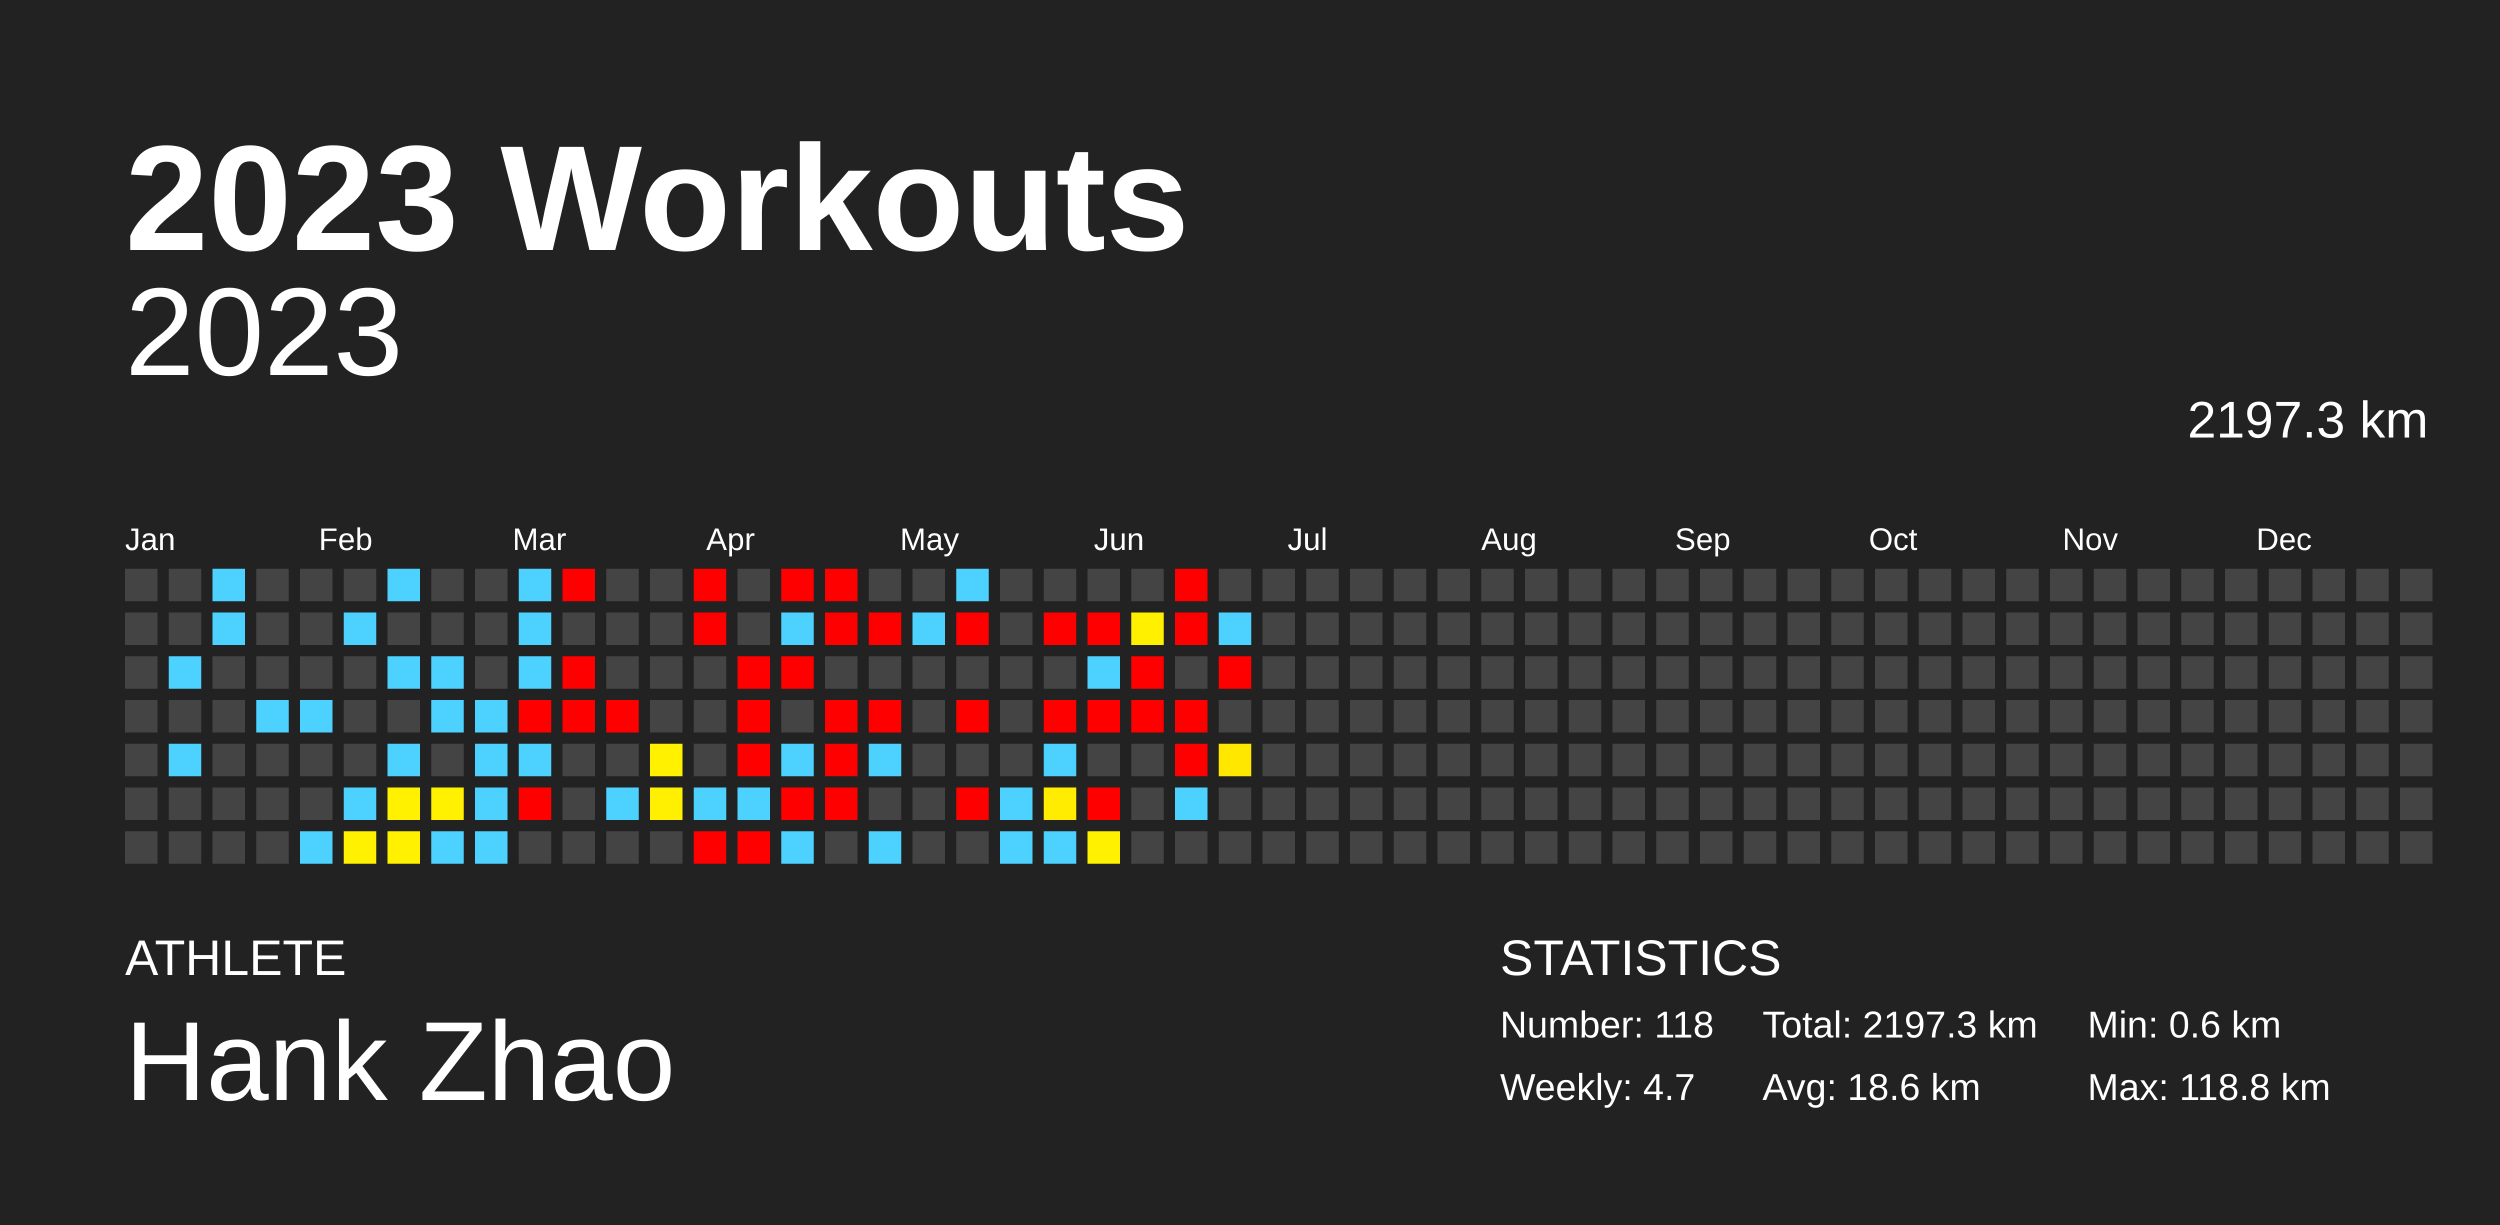
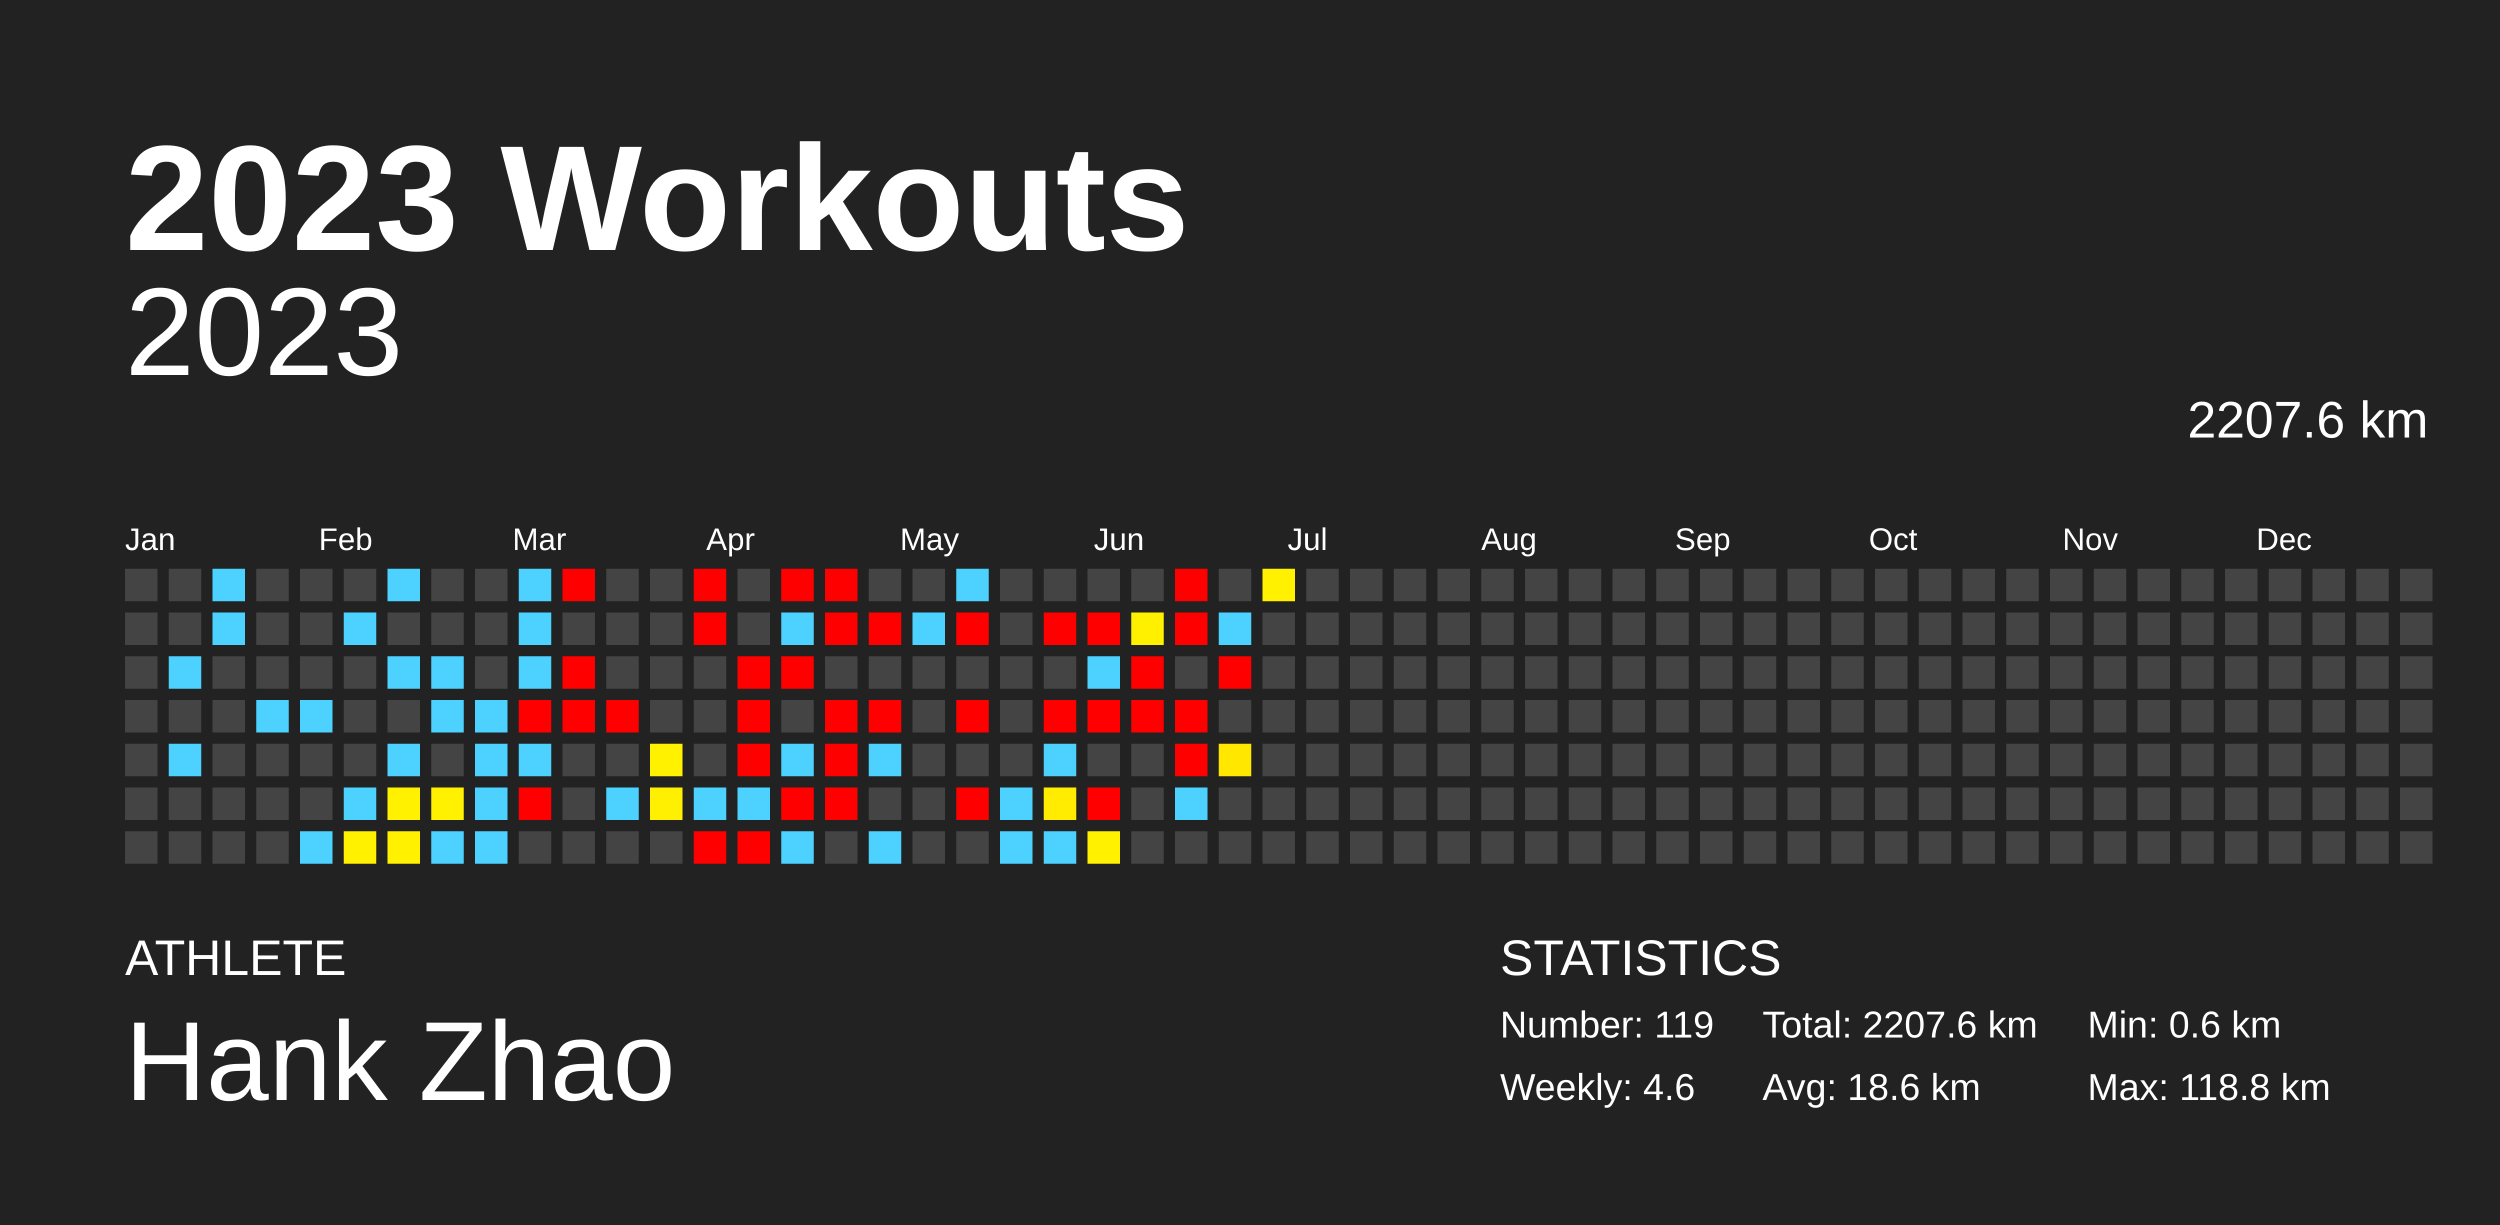
<svg xmlns="http://www.w3.org/2000/svg" baseProfile="full" height="98mm" version="1.1" viewBox="0,0,200,98" width="200mm">
  <defs />
  <rect fill="#222222" height="98" width="200" x="0" y="0" />
  <text fill="#FFFFFF" style="font-size:12px; font-family:Arial; font-weight:bold;" x="10" y="20">2023 Workouts</text>
  <text fill="#FFFFFF" style="font-size:4px; font-family:Arial" x="10" y="78">ATHLETE</text>
  <text fill="#FFFFFF" style="font-size:9px; font-family:Arial" x="10" y="88">Hank Zhao</text>
  <text fill="#FFFFFF" style="font-size:4px; font-family:Arial" x="120" y="78">STATISTICS</text>
-   <text fill="#FFFFFF" style="font-size:3px; font-family:Arial" x="120" y="83">Number: 118</text>
-   <text fill="#FFFFFF" style="font-size:3px; font-family:Arial" x="120" y="88">Weekly: 4.7</text>
-   <text fill="#FFFFFF" style="font-size:3px; font-family:Arial" x="141" y="83">Total: 2197.3 km</text>
+   <text fill="#FFFFFF" style="font-size:3px; font-family:Arial" x="120" y="83">Number: 119</text>
+   <text fill="#FFFFFF" style="font-size:3px; font-family:Arial" x="120" y="88">Weekly: 4.6</text>
+   <text fill="#FFFFFF" style="font-size:3px; font-family:Arial" x="141" y="83">Total: 2207.6 km</text>
  <text fill="#FFFFFF" style="font-size:3px; font-family:Arial" x="141" y="88">Avg: 18.6 km</text>
  <text fill="#FFFFFF" style="font-size:3px; font-family:Arial" x="167" y="83">Min: 0.6 km</text>
  <text fill="#FFFFFF" style="font-size:3px; font-family:Arial" x="167" y="88">Max: 118.8 km</text>
  <text alignment-baseline="hanging" fill="#FFFFFF" style="font-size:10.0px; font-family:Arial;" x="10" y="30">2023</text>
-   <text alignment-baseline="hanging" fill="#FFFFFF" style="font-size:4.125px; font-family:Arial;" x="175" y="35">2197.3 km</text>
+   <text alignment-baseline="hanging" fill="#FFFFFF" style="font-size:4.125px; font-family:Arial;" x="175" y="35">2207.6 km</text>
  <text fill="#FFFFFF" style="font-size:2.5px; font-family:Arial" x="10.0" y="44">Jan</text>
  <text fill="#FFFFFF" style="font-size:2.5px; font-family:Arial" x="25.5" y="44">Feb</text>
  <text fill="#FFFFFF" style="font-size:2.5px; font-family:Arial" x="41.0" y="44">Mar</text>
  <text fill="#FFFFFF" style="font-size:2.5px; font-family:Arial" x="56.5" y="44">Apr</text>
  <text fill="#FFFFFF" style="font-size:2.5px; font-family:Arial" x="72.0" y="44">May</text>
  <text fill="#FFFFFF" style="font-size:2.5px; font-family:Arial" x="87.5" y="44">Jun</text>
  <text fill="#FFFFFF" style="font-size:2.5px; font-family:Arial" x="103.0" y="44">Jul</text>
  <text fill="#FFFFFF" style="font-size:2.5px; font-family:Arial" x="118.5" y="44">Aug</text>
  <text fill="#FFFFFF" style="font-size:2.5px; font-family:Arial" x="134.0" y="44">Sep</text>
  <text fill="#FFFFFF" style="font-size:2.5px; font-family:Arial" x="149.5" y="44">Oct</text>
  <text fill="#FFFFFF" style="font-size:2.5px; font-family:Arial" x="165.0" y="44">Nov</text>
  <text fill="#FFFFFF" style="font-size:2.5px; font-family:Arial" x="180.5" y="44">Dec</text>
  <rect fill="#444444" height="2.6" width="2.6" x="10.0" y="45.5" />
  <rect fill="#444444" height="2.6" width="2.6" x="10.0" y="49.0" />
  <rect fill="#444444" height="2.6" width="2.6" x="10.0" y="52.5" />
  <rect fill="#444444" height="2.6" width="2.6" x="10.0" y="56.0" />
  <rect fill="#444444" height="2.6" width="2.6" x="10.0" y="59.5" />
  <rect fill="#444444" height="2.6" width="2.6" x="10.0" y="63.0" />
  <rect fill="#444444" height="2.6" width="2.6" x="10.0" y="66.5" />
  <rect fill="#444444" height="2.6" width="2.6" x="13.5" y="45.5" />
  <rect fill="#444444" height="2.6" width="2.6" x="13.5" y="49.0" />
  <rect fill="#4dd2ff" height="2.6" width="2.6" x="13.5" y="52.5" />
  <rect fill="#444444" height="2.6" width="2.6" x="13.5" y="56.0" />
  <rect fill="#4dd2ff" height="2.6" width="2.6" x="13.5" y="59.5" />
  <rect fill="#444444" height="2.6" width="2.6" x="13.5" y="63.0" />
  <rect fill="#444444" height="2.6" width="2.6" x="13.5" y="66.5" />
  <rect fill="#4dd2ff" height="2.6" width="2.6" x="17.0" y="45.5" />
  <rect fill="#4dd2ff" height="2.6" width="2.6" x="17.0" y="49.0" />
  <rect fill="#444444" height="2.6" width="2.6" x="17.0" y="52.5" />
  <rect fill="#444444" height="2.6" width="2.6" x="17.0" y="56.0" />
  <rect fill="#444444" height="2.6" width="2.6" x="17.0" y="59.5" />
  <rect fill="#444444" height="2.6" width="2.6" x="17.0" y="63.0" />
  <rect fill="#444444" height="2.6" width="2.6" x="17.0" y="66.5" />
  <rect fill="#444444" height="2.6" width="2.6" x="20.5" y="45.5" />
  <rect fill="#444444" height="2.6" width="2.6" x="20.5" y="49.0" />
  <rect fill="#444444" height="2.6" width="2.6" x="20.5" y="52.5" />
  <rect fill="#4dd2ff" height="2.6" width="2.6" x="20.5" y="56.0" />
  <rect fill="#444444" height="2.6" width="2.6" x="20.5" y="59.5" />
  <rect fill="#444444" height="2.6" width="2.6" x="20.5" y="63.0" />
  <rect fill="#444444" height="2.6" width="2.6" x="20.5" y="66.5" />
  <rect fill="#444444" height="2.6" width="2.6" x="24.0" y="45.5" />
  <rect fill="#444444" height="2.6" width="2.6" x="24.0" y="49.0" />
  <rect fill="#444444" height="2.6" width="2.6" x="24.0" y="52.5" />
  <rect fill="#4dd2ff" height="2.6" width="2.6" x="24.0" y="56.0" />
  <rect fill="#444444" height="2.6" width="2.6" x="24.0" y="59.5" />
  <rect fill="#444444" height="2.6" width="2.6" x="24.0" y="63.0" />
  <rect fill="#4dd2ff" height="2.6" width="2.6" x="24.0" y="66.5" />
  <rect fill="#444444" height="2.6" width="2.6" x="27.5" y="45.5" />
  <rect fill="#4dd2ff" height="2.6" width="2.6" x="27.5" y="49.0" />
  <rect fill="#444444" height="2.6" width="2.6" x="27.5" y="52.5" />
  <rect fill="#444444" height="2.6" width="2.6" x="27.5" y="56.0" />
  <rect fill="#444444" height="2.6" width="2.6" x="27.5" y="59.5" />
  <rect fill="#4dd2ff" height="2.6" width="2.6" x="27.5" y="63.0" />
  <rect fill="#fff100" height="2.6" width="2.6" x="27.5" y="66.5" />
  <rect fill="#4dd2ff" height="2.6" width="2.6" x="31.0" y="45.5" />
  <rect fill="#444444" height="2.6" width="2.6" x="31.0" y="49.0" />
  <rect fill="#4dd2ff" height="2.6" width="2.6" x="31.0" y="52.5" />
  <rect fill="#444444" height="2.6" width="2.6" x="31.0" y="56.0" />
  <rect fill="#4dd2ff" height="2.6" width="2.6" x="31.0" y="59.5" />
  <rect fill="#fff100" height="2.6" width="2.6" x="31.0" y="63.0" />
  <rect fill="#fff100" height="2.6" width="2.6" x="31.0" y="66.5" />
  <rect fill="#444444" height="2.6" width="2.6" x="34.5" y="45.5" />
  <rect fill="#444444" height="2.6" width="2.6" x="34.5" y="49.0" />
  <rect fill="#4dd2ff" height="2.6" width="2.6" x="34.5" y="52.5" />
  <rect fill="#4dd2ff" height="2.6" width="2.6" x="34.5" y="56.0" />
  <rect fill="#444444" height="2.6" width="2.6" x="34.5" y="59.5" />
  <rect fill="#fff100" height="2.6" width="2.6" x="34.5" y="63.0" />
  <rect fill="#4dd2ff" height="2.6" width="2.6" x="34.5" y="66.5" />
  <rect fill="#444444" height="2.6" width="2.6" x="38.0" y="45.5" />
  <rect fill="#444444" height="2.6" width="2.6" x="38.0" y="49.0" />
  <rect fill="#444444" height="2.6" width="2.6" x="38.0" y="52.5" />
  <rect fill="#4dd2ff" height="2.6" width="2.6" x="38.0" y="56.0" />
  <rect fill="#4dd2ff" height="2.6" width="2.6" x="38.0" y="59.5" />
  <rect fill="#4dd2ff" height="2.6" width="2.6" x="38.0" y="63.0" />
  <rect fill="#4dd2ff" height="2.6" width="2.6" x="38.0" y="66.5" />
  <rect fill="#4dd2ff" height="2.6" width="2.6" x="41.5" y="45.5" />
  <rect fill="#4dd2ff" height="2.6" width="2.6" x="41.5" y="49.0" />
  <rect fill="#4dd2ff" height="2.6" width="2.6" x="41.5" y="52.5" />
  <rect fill="red" height="2.6" width="2.6" x="41.5" y="56.0" />
  <rect fill="#4dd2ff" height="2.6" width="2.6" x="41.5" y="59.5" />
  <rect fill="red" height="2.6" width="2.6" x="41.5" y="63.0" />
  <rect fill="#444444" height="2.6" width="2.6" x="41.5" y="66.5" />
  <rect fill="red" height="2.6" width="2.6" x="45.0" y="45.5" />
  <rect fill="#444444" height="2.6" width="2.6" x="45.0" y="49.0" />
  <rect fill="red" height="2.6" width="2.6" x="45.0" y="52.5" />
  <rect fill="red" height="2.6" width="2.6" x="45.0" y="56.0" />
  <rect fill="#444444" height="2.6" width="2.6" x="45.0" y="59.5" />
  <rect fill="#444444" height="2.6" width="2.6" x="45.0" y="63.0" />
  <rect fill="#444444" height="2.6" width="2.6" x="45.0" y="66.5" />
  <rect fill="#444444" height="2.6" width="2.6" x="48.5" y="45.5" />
  <rect fill="#444444" height="2.6" width="2.6" x="48.5" y="49.0" />
  <rect fill="#444444" height="2.6" width="2.6" x="48.5" y="52.5" />
  <rect fill="red" height="2.6" width="2.6" x="48.5" y="56.0" />
  <rect fill="#444444" height="2.6" width="2.6" x="48.5" y="59.5" />
  <rect fill="#4dd2ff" height="2.6" width="2.6" x="48.5" y="63.0" />
  <rect fill="#444444" height="2.6" width="2.6" x="48.5" y="66.5" />
  <rect fill="#444444" height="2.6" width="2.6" x="52.0" y="45.5" />
  <rect fill="#444444" height="2.6" width="2.6" x="52.0" y="49.0" />
  <rect fill="#444444" height="2.6" width="2.6" x="52.0" y="52.5" />
  <rect fill="#444444" height="2.6" width="2.6" x="52.0" y="56.0" />
  <rect fill="#fff100" height="2.6" width="2.6" x="52.0" y="59.5" />
  <rect fill="#ffef00" height="2.6" width="2.6" x="52.0" y="63.0" />
  <rect fill="#444444" height="2.6" width="2.6" x="52.0" y="66.5" />
  <rect fill="red" height="2.6" width="2.6" x="55.5" y="45.5" />
  <rect fill="red" height="2.6" width="2.6" x="55.5" y="49.0" />
  <rect fill="#444444" height="2.6" width="2.6" x="55.5" y="52.5" />
  <rect fill="#444444" height="2.6" width="2.6" x="55.5" y="56.0" />
  <rect fill="#444444" height="2.6" width="2.6" x="55.5" y="59.5" />
  <rect fill="#4dd2ff" height="2.6" width="2.6" x="55.5" y="63.0" />
  <rect fill="red" height="2.6" width="2.6" x="55.5" y="66.5" />
  <rect fill="#444444" height="2.6" width="2.6" x="59.0" y="45.5" />
  <rect fill="#444444" height="2.6" width="2.6" x="59.0" y="49.0" />
  <rect fill="red" height="2.6" width="2.6" x="59.0" y="52.5" />
  <rect fill="red" height="2.6" width="2.6" x="59.0" y="56.0" />
  <rect fill="red" height="2.6" width="2.6" x="59.0" y="59.5" />
  <rect fill="#4dd2ff" height="2.6" width="2.6" x="59.0" y="63.0" />
  <rect fill="red" height="2.6" width="2.6" x="59.0" y="66.5" />
  <rect fill="red" height="2.6" width="2.6" x="62.5" y="45.5" />
  <rect fill="#4dd2ff" height="2.6" width="2.6" x="62.5" y="49.0" />
  <rect fill="red" height="2.6" width="2.6" x="62.5" y="52.5" />
  <rect fill="#444444" height="2.6" width="2.6" x="62.5" y="56.0" />
  <rect fill="#4dd2ff" height="2.6" width="2.6" x="62.5" y="59.5" />
  <rect fill="red" height="2.6" width="2.6" x="62.5" y="63.0" />
  <rect fill="#4dd2ff" height="2.6" width="2.6" x="62.5" y="66.5" />
  <rect fill="red" height="2.6" width="2.6" x="66.0" y="45.5" />
  <rect fill="red" height="2.6" width="2.6" x="66.0" y="49.0" />
  <rect fill="#444444" height="2.6" width="2.6" x="66.0" y="52.5" />
  <rect fill="red" height="2.6" width="2.6" x="66.0" y="56.0" />
  <rect fill="red" height="2.6" width="2.6" x="66.0" y="59.5" />
  <rect fill="red" height="2.6" width="2.6" x="66.0" y="63.0" />
  <rect fill="#444444" height="2.6" width="2.6" x="66.0" y="66.5" />
  <rect fill="#444444" height="2.6" width="2.6" x="69.5" y="45.5" />
  <rect fill="red" height="2.6" width="2.6" x="69.5" y="49.0" />
  <rect fill="#444444" height="2.6" width="2.6" x="69.5" y="52.5" />
  <rect fill="red" height="2.6" width="2.6" x="69.5" y="56.0" />
  <rect fill="#4dd2ff" height="2.6" width="2.6" x="69.5" y="59.5" />
  <rect fill="#444444" height="2.6" width="2.6" x="69.5" y="63.0" />
  <rect fill="#4dd2ff" height="2.6" width="2.6" x="69.5" y="66.5" />
  <rect fill="#444444" height="2.6" width="2.6" x="73.0" y="45.5" />
  <rect fill="#4dd2ff" height="2.6" width="2.6" x="73.0" y="49.0" />
  <rect fill="#444444" height="2.6" width="2.6" x="73.0" y="52.5" />
  <rect fill="#444444" height="2.6" width="2.6" x="73.0" y="56.0" />
  <rect fill="#444444" height="2.6" width="2.6" x="73.0" y="59.5" />
  <rect fill="#444444" height="2.6" width="2.6" x="73.0" y="63.0" />
  <rect fill="#444444" height="2.6" width="2.6" x="73.0" y="66.5" />
  <rect fill="#4dd2ff" height="2.6" width="2.6" x="76.5" y="45.5" />
  <rect fill="red" height="2.6" width="2.6" x="76.5" y="49.0" />
  <rect fill="#444444" height="2.6" width="2.6" x="76.5" y="52.5" />
  <rect fill="red" height="2.6" width="2.6" x="76.5" y="56.0" />
  <rect fill="#444444" height="2.6" width="2.6" x="76.5" y="59.5" />
  <rect fill="red" height="2.6" width="2.6" x="76.5" y="63.0" />
  <rect fill="#444444" height="2.6" width="2.6" x="76.5" y="66.5" />
  <rect fill="#444444" height="2.6" width="2.6" x="80.0" y="45.5" />
  <rect fill="#444444" height="2.6" width="2.6" x="80.0" y="49.0" />
  <rect fill="#444444" height="2.6" width="2.6" x="80.0" y="52.5" />
  <rect fill="#444444" height="2.6" width="2.6" x="80.0" y="56.0" />
  <rect fill="#444444" height="2.6" width="2.6" x="80.0" y="59.5" />
  <rect fill="#4dd2ff" height="2.6" width="2.6" x="80.0" y="63.0" />
  <rect fill="#4dd2ff" height="2.6" width="2.6" x="80.0" y="66.5" />
  <rect fill="#444444" height="2.6" width="2.6" x="83.5" y="45.5" />
  <rect fill="red" height="2.6" width="2.6" x="83.5" y="49.0" />
  <rect fill="#444444" height="2.6" width="2.6" x="83.5" y="52.5" />
  <rect fill="red" height="2.6" width="2.6" x="83.5" y="56.0" />
  <rect fill="#4dd2ff" height="2.6" width="2.6" x="83.5" y="59.5" />
  <rect fill="#ffec00" height="2.6" width="2.6" x="83.5" y="63.0" />
  <rect fill="#4dd2ff" height="2.6" width="2.6" x="83.5" y="66.5" />
  <rect fill="#444444" height="2.6" width="2.6" x="87.0" y="45.5" />
  <rect fill="red" height="2.6" width="2.6" x="87.0" y="49.0" />
  <rect fill="#4dd2ff" height="2.6" width="2.6" x="87.0" y="52.5" />
  <rect fill="red" height="2.6" width="2.6" x="87.0" y="56.0" />
  <rect fill="#444444" height="2.6" width="2.6" x="87.0" y="59.5" />
  <rect fill="red" height="2.6" width="2.6" x="87.0" y="63.0" />
  <rect fill="#fff100" height="2.6" width="2.6" x="87.0" y="66.5" />
  <rect fill="#444444" height="2.6" width="2.6" x="90.5" y="45.5" />
  <rect fill="#fff000" height="2.6" width="2.6" x="90.5" y="49.0" />
  <rect fill="red" height="2.6" width="2.6" x="90.5" y="52.5" />
  <rect fill="red" height="2.6" width="2.6" x="90.5" y="56.0" />
  <rect fill="#444444" height="2.6" width="2.6" x="90.5" y="59.5" />
  <rect fill="#444444" height="2.6" width="2.6" x="90.5" y="63.0" />
  <rect fill="#444444" height="2.6" width="2.6" x="90.5" y="66.5" />
  <rect fill="red" height="2.6" width="2.6" x="94.0" y="45.5" />
  <rect fill="red" height="2.6" width="2.6" x="94.0" y="49.0" />
  <rect fill="#444444" height="2.6" width="2.6" x="94.0" y="52.5" />
  <rect fill="red" height="2.6" width="2.6" x="94.0" y="56.0" />
  <rect fill="red" height="2.6" width="2.6" x="94.0" y="59.5" />
  <rect fill="#4dd2ff" height="2.6" width="2.6" x="94.0" y="63.0" />
  <rect fill="#444444" height="2.6" width="2.6" x="94.0" y="66.5" />
  <rect fill="#444444" height="2.6" width="2.6" x="97.5" y="45.5" />
  <rect fill="#4dd2ff" height="2.6" width="2.6" x="97.5" y="49.0" />
  <rect fill="red" height="2.6" width="2.6" x="97.5" y="52.5" />
  <rect fill="#444444" height="2.6" width="2.6" x="97.5" y="56.0" />
  <rect fill="#ffe700" height="2.6" width="2.6" x="97.5" y="59.5" />
  <rect fill="#444444" height="2.6" width="2.6" x="97.5" y="63.0" />
  <rect fill="#444444" height="2.6" width="2.6" x="97.5" y="66.5" />
-   <rect fill="#444444" height="2.6" width="2.6" x="101.0" y="45.5" />
+   <rect fill="#fff100" height="2.6" width="2.6" x="101.0" y="45.5" />
  <rect fill="#444444" height="2.6" width="2.6" x="101.0" y="49.0" />
  <rect fill="#444444" height="2.6" width="2.6" x="101.0" y="52.5" />
  <rect fill="#444444" height="2.6" width="2.6" x="101.0" y="56.0" />
  <rect fill="#444444" height="2.6" width="2.6" x="101.0" y="59.5" />
  <rect fill="#444444" height="2.6" width="2.6" x="101.0" y="63.0" />
  <rect fill="#444444" height="2.6" width="2.6" x="101.0" y="66.5" />
  <rect fill="#444444" height="2.6" width="2.6" x="104.5" y="45.5" />
  <rect fill="#444444" height="2.6" width="2.6" x="104.5" y="49.0" />
  <rect fill="#444444" height="2.6" width="2.6" x="104.5" y="52.5" />
  <rect fill="#444444" height="2.6" width="2.6" x="104.5" y="56.0" />
  <rect fill="#444444" height="2.6" width="2.6" x="104.5" y="59.5" />
  <rect fill="#444444" height="2.6" width="2.6" x="104.5" y="63.0" />
  <rect fill="#444444" height="2.6" width="2.6" x="104.5" y="66.5" />
  <rect fill="#444444" height="2.6" width="2.6" x="108.0" y="45.5" />
  <rect fill="#444444" height="2.6" width="2.6" x="108.0" y="49.0" />
  <rect fill="#444444" height="2.6" width="2.6" x="108.0" y="52.5" />
  <rect fill="#444444" height="2.6" width="2.6" x="108.0" y="56.0" />
  <rect fill="#444444" height="2.6" width="2.6" x="108.0" y="59.5" />
  <rect fill="#444444" height="2.6" width="2.6" x="108.0" y="63.0" />
  <rect fill="#444444" height="2.6" width="2.6" x="108.0" y="66.5" />
  <rect fill="#444444" height="2.6" width="2.6" x="111.5" y="45.5" />
  <rect fill="#444444" height="2.6" width="2.6" x="111.5" y="49.0" />
  <rect fill="#444444" height="2.6" width="2.6" x="111.5" y="52.5" />
  <rect fill="#444444" height="2.6" width="2.6" x="111.5" y="56.0" />
  <rect fill="#444444" height="2.6" width="2.6" x="111.5" y="59.5" />
  <rect fill="#444444" height="2.6" width="2.6" x="111.5" y="63.0" />
  <rect fill="#444444" height="2.6" width="2.6" x="111.5" y="66.5" />
  <rect fill="#444444" height="2.6" width="2.6" x="115.0" y="45.5" />
  <rect fill="#444444" height="2.6" width="2.6" x="115.0" y="49.0" />
  <rect fill="#444444" height="2.6" width="2.6" x="115.0" y="52.5" />
  <rect fill="#444444" height="2.6" width="2.6" x="115.0" y="56.0" />
  <rect fill="#444444" height="2.6" width="2.6" x="115.0" y="59.5" />
  <rect fill="#444444" height="2.6" width="2.6" x="115.0" y="63.0" />
  <rect fill="#444444" height="2.6" width="2.6" x="115.0" y="66.5" />
  <rect fill="#444444" height="2.6" width="2.6" x="118.5" y="45.5" />
  <rect fill="#444444" height="2.6" width="2.6" x="118.5" y="49.0" />
  <rect fill="#444444" height="2.6" width="2.6" x="118.5" y="52.5" />
  <rect fill="#444444" height="2.6" width="2.6" x="118.5" y="56.0" />
  <rect fill="#444444" height="2.6" width="2.6" x="118.5" y="59.5" />
  <rect fill="#444444" height="2.6" width="2.6" x="118.5" y="63.0" />
  <rect fill="#444444" height="2.6" width="2.6" x="118.5" y="66.5" />
  <rect fill="#444444" height="2.6" width="2.6" x="122.0" y="45.5" />
  <rect fill="#444444" height="2.6" width="2.6" x="122.0" y="49.0" />
  <rect fill="#444444" height="2.6" width="2.6" x="122.0" y="52.5" />
  <rect fill="#444444" height="2.6" width="2.6" x="122.0" y="56.0" />
  <rect fill="#444444" height="2.6" width="2.6" x="122.0" y="59.5" />
  <rect fill="#444444" height="2.6" width="2.6" x="122.0" y="63.0" />
  <rect fill="#444444" height="2.6" width="2.6" x="122.0" y="66.5" />
  <rect fill="#444444" height="2.6" width="2.6" x="125.5" y="45.5" />
  <rect fill="#444444" height="2.6" width="2.6" x="125.5" y="49.0" />
  <rect fill="#444444" height="2.6" width="2.6" x="125.5" y="52.5" />
  <rect fill="#444444" height="2.6" width="2.6" x="125.5" y="56.0" />
  <rect fill="#444444" height="2.6" width="2.6" x="125.5" y="59.5" />
  <rect fill="#444444" height="2.6" width="2.6" x="125.5" y="63.0" />
  <rect fill="#444444" height="2.6" width="2.6" x="125.5" y="66.5" />
  <rect fill="#444444" height="2.6" width="2.6" x="129.0" y="45.5" />
  <rect fill="#444444" height="2.6" width="2.6" x="129.0" y="49.0" />
  <rect fill="#444444" height="2.6" width="2.6" x="129.0" y="52.5" />
  <rect fill="#444444" height="2.6" width="2.6" x="129.0" y="56.0" />
  <rect fill="#444444" height="2.6" width="2.6" x="129.0" y="59.5" />
  <rect fill="#444444" height="2.6" width="2.6" x="129.0" y="63.0" />
  <rect fill="#444444" height="2.6" width="2.6" x="129.0" y="66.5" />
  <rect fill="#444444" height="2.6" width="2.6" x="132.5" y="45.5" />
  <rect fill="#444444" height="2.6" width="2.6" x="132.5" y="49.0" />
  <rect fill="#444444" height="2.6" width="2.6" x="132.5" y="52.5" />
  <rect fill="#444444" height="2.6" width="2.6" x="132.5" y="56.0" />
  <rect fill="#444444" height="2.6" width="2.6" x="132.5" y="59.5" />
  <rect fill="#444444" height="2.6" width="2.6" x="132.5" y="63.0" />
  <rect fill="#444444" height="2.6" width="2.6" x="132.5" y="66.5" />
  <rect fill="#444444" height="2.6" width="2.6" x="136.0" y="45.5" />
  <rect fill="#444444" height="2.6" width="2.6" x="136.0" y="49.0" />
  <rect fill="#444444" height="2.6" width="2.6" x="136.0" y="52.5" />
  <rect fill="#444444" height="2.6" width="2.6" x="136.0" y="56.0" />
  <rect fill="#444444" height="2.6" width="2.6" x="136.0" y="59.5" />
  <rect fill="#444444" height="2.6" width="2.6" x="136.0" y="63.0" />
  <rect fill="#444444" height="2.6" width="2.6" x="136.0" y="66.5" />
  <rect fill="#444444" height="2.6" width="2.6" x="139.5" y="45.5" />
  <rect fill="#444444" height="2.6" width="2.6" x="139.5" y="49.0" />
  <rect fill="#444444" height="2.6" width="2.6" x="139.5" y="52.5" />
  <rect fill="#444444" height="2.6" width="2.6" x="139.5" y="56.0" />
  <rect fill="#444444" height="2.6" width="2.6" x="139.5" y="59.5" />
  <rect fill="#444444" height="2.6" width="2.6" x="139.5" y="63.0" />
  <rect fill="#444444" height="2.6" width="2.6" x="139.5" y="66.5" />
  <rect fill="#444444" height="2.6" width="2.6" x="143.0" y="45.5" />
  <rect fill="#444444" height="2.6" width="2.6" x="143.0" y="49.0" />
  <rect fill="#444444" height="2.6" width="2.6" x="143.0" y="52.5" />
  <rect fill="#444444" height="2.6" width="2.6" x="143.0" y="56.0" />
  <rect fill="#444444" height="2.6" width="2.6" x="143.0" y="59.5" />
  <rect fill="#444444" height="2.6" width="2.6" x="143.0" y="63.0" />
  <rect fill="#444444" height="2.6" width="2.6" x="143.0" y="66.5" />
  <rect fill="#444444" height="2.6" width="2.6" x="146.5" y="45.5" />
  <rect fill="#444444" height="2.6" width="2.6" x="146.5" y="49.0" />
  <rect fill="#444444" height="2.6" width="2.6" x="146.5" y="52.5" />
  <rect fill="#444444" height="2.6" width="2.6" x="146.5" y="56.0" />
  <rect fill="#444444" height="2.6" width="2.6" x="146.5" y="59.5" />
  <rect fill="#444444" height="2.6" width="2.6" x="146.5" y="63.0" />
  <rect fill="#444444" height="2.6" width="2.6" x="146.5" y="66.5" />
  <rect fill="#444444" height="2.6" width="2.6" x="150.0" y="45.5" />
  <rect fill="#444444" height="2.6" width="2.6" x="150.0" y="49.0" />
  <rect fill="#444444" height="2.6" width="2.6" x="150.0" y="52.5" />
  <rect fill="#444444" height="2.6" width="2.6" x="150.0" y="56.0" />
  <rect fill="#444444" height="2.6" width="2.6" x="150.0" y="59.5" />
  <rect fill="#444444" height="2.6" width="2.6" x="150.0" y="63.0" />
  <rect fill="#444444" height="2.6" width="2.6" x="150.0" y="66.5" />
  <rect fill="#444444" height="2.6" width="2.6" x="153.5" y="45.5" />
  <rect fill="#444444" height="2.6" width="2.6" x="153.5" y="49.0" />
  <rect fill="#444444" height="2.6" width="2.6" x="153.5" y="52.5" />
  <rect fill="#444444" height="2.6" width="2.6" x="153.5" y="56.0" />
  <rect fill="#444444" height="2.6" width="2.6" x="153.5" y="59.5" />
  <rect fill="#444444" height="2.6" width="2.6" x="153.5" y="63.0" />
  <rect fill="#444444" height="2.6" width="2.6" x="153.5" y="66.5" />
  <rect fill="#444444" height="2.6" width="2.6" x="157.0" y="45.5" />
  <rect fill="#444444" height="2.6" width="2.6" x="157.0" y="49.0" />
  <rect fill="#444444" height="2.6" width="2.6" x="157.0" y="52.5" />
  <rect fill="#444444" height="2.6" width="2.6" x="157.0" y="56.0" />
  <rect fill="#444444" height="2.6" width="2.6" x="157.0" y="59.5" />
  <rect fill="#444444" height="2.6" width="2.6" x="157.0" y="63.0" />
  <rect fill="#444444" height="2.6" width="2.6" x="157.0" y="66.5" />
  <rect fill="#444444" height="2.6" width="2.6" x="160.5" y="45.5" />
  <rect fill="#444444" height="2.6" width="2.6" x="160.5" y="49.0" />
  <rect fill="#444444" height="2.6" width="2.6" x="160.5" y="52.5" />
  <rect fill="#444444" height="2.6" width="2.6" x="160.5" y="56.0" />
  <rect fill="#444444" height="2.6" width="2.6" x="160.5" y="59.5" />
  <rect fill="#444444" height="2.6" width="2.6" x="160.5" y="63.0" />
  <rect fill="#444444" height="2.6" width="2.6" x="160.5" y="66.5" />
  <rect fill="#444444" height="2.6" width="2.6" x="164.0" y="45.5" />
  <rect fill="#444444" height="2.6" width="2.6" x="164.0" y="49.0" />
  <rect fill="#444444" height="2.6" width="2.6" x="164.0" y="52.5" />
  <rect fill="#444444" height="2.6" width="2.6" x="164.0" y="56.0" />
  <rect fill="#444444" height="2.6" width="2.6" x="164.0" y="59.5" />
  <rect fill="#444444" height="2.6" width="2.6" x="164.0" y="63.0" />
  <rect fill="#444444" height="2.6" width="2.6" x="164.0" y="66.5" />
  <rect fill="#444444" height="2.6" width="2.6" x="167.5" y="45.5" />
  <rect fill="#444444" height="2.6" width="2.6" x="167.5" y="49.0" />
  <rect fill="#444444" height="2.6" width="2.6" x="167.5" y="52.5" />
  <rect fill="#444444" height="2.6" width="2.6" x="167.5" y="56.0" />
  <rect fill="#444444" height="2.6" width="2.6" x="167.5" y="59.5" />
  <rect fill="#444444" height="2.6" width="2.6" x="167.5" y="63.0" />
  <rect fill="#444444" height="2.6" width="2.6" x="167.5" y="66.5" />
  <rect fill="#444444" height="2.6" width="2.6" x="171.0" y="45.5" />
  <rect fill="#444444" height="2.6" width="2.6" x="171.0" y="49.0" />
  <rect fill="#444444" height="2.6" width="2.6" x="171.0" y="52.5" />
  <rect fill="#444444" height="2.6" width="2.6" x="171.0" y="56.0" />
  <rect fill="#444444" height="2.6" width="2.6" x="171.0" y="59.5" />
  <rect fill="#444444" height="2.6" width="2.6" x="171.0" y="63.0" />
  <rect fill="#444444" height="2.6" width="2.6" x="171.0" y="66.5" />
  <rect fill="#444444" height="2.6" width="2.6" x="174.5" y="45.5" />
  <rect fill="#444444" height="2.6" width="2.6" x="174.5" y="49.0" />
  <rect fill="#444444" height="2.6" width="2.6" x="174.5" y="52.5" />
  <rect fill="#444444" height="2.6" width="2.6" x="174.5" y="56.0" />
  <rect fill="#444444" height="2.6" width="2.6" x="174.5" y="59.5" />
  <rect fill="#444444" height="2.6" width="2.6" x="174.5" y="63.0" />
  <rect fill="#444444" height="2.6" width="2.6" x="174.5" y="66.5" />
  <rect fill="#444444" height="2.6" width="2.6" x="178.0" y="45.5" />
  <rect fill="#444444" height="2.6" width="2.6" x="178.0" y="49.0" />
  <rect fill="#444444" height="2.6" width="2.6" x="178.0" y="52.5" />
  <rect fill="#444444" height="2.6" width="2.6" x="178.0" y="56.0" />
  <rect fill="#444444" height="2.6" width="2.6" x="178.0" y="59.5" />
  <rect fill="#444444" height="2.6" width="2.6" x="178.0" y="63.0" />
  <rect fill="#444444" height="2.6" width="2.6" x="178.0" y="66.5" />
  <rect fill="#444444" height="2.6" width="2.6" x="181.5" y="45.5" />
  <rect fill="#444444" height="2.6" width="2.6" x="181.5" y="49.0" />
  <rect fill="#444444" height="2.6" width="2.6" x="181.5" y="52.5" />
  <rect fill="#444444" height="2.6" width="2.6" x="181.5" y="56.0" />
  <rect fill="#444444" height="2.6" width="2.6" x="181.5" y="59.5" />
  <rect fill="#444444" height="2.6" width="2.6" x="181.5" y="63.0" />
  <rect fill="#444444" height="2.6" width="2.6" x="181.5" y="66.5" />
  <rect fill="#444444" height="2.6" width="2.6" x="185.0" y="45.5" />
  <rect fill="#444444" height="2.6" width="2.6" x="185.0" y="49.0" />
  <rect fill="#444444" height="2.6" width="2.6" x="185.0" y="52.5" />
  <rect fill="#444444" height="2.6" width="2.6" x="185.0" y="56.0" />
  <rect fill="#444444" height="2.6" width="2.6" x="185.0" y="59.5" />
  <rect fill="#444444" height="2.6" width="2.6" x="185.0" y="63.0" />
  <rect fill="#444444" height="2.6" width="2.6" x="185.0" y="66.5" />
  <rect fill="#444444" height="2.6" width="2.6" x="188.5" y="45.5" />
  <rect fill="#444444" height="2.6" width="2.6" x="188.5" y="49.0" />
  <rect fill="#444444" height="2.6" width="2.6" x="188.5" y="52.5" />
  <rect fill="#444444" height="2.6" width="2.6" x="188.5" y="56.0" />
  <rect fill="#444444" height="2.6" width="2.6" x="188.5" y="59.5" />
  <rect fill="#444444" height="2.6" width="2.6" x="188.5" y="63.0" />
  <rect fill="#444444" height="2.6" width="2.6" x="188.5" y="66.5" />
  <rect fill="#444444" height="2.6" width="2.6" x="192.0" y="45.5" />
  <rect fill="#444444" height="2.6" width="2.6" x="192.0" y="49.0" />
  <rect fill="#444444" height="2.6" width="2.6" x="192.0" y="52.5" />
  <rect fill="#444444" height="2.6" width="2.6" x="192.0" y="56.0" />
  <rect fill="#444444" height="2.6" width="2.6" x="192.0" y="59.5" />
  <rect fill="#444444" height="2.6" width="2.6" x="192.0" y="63.0" />
  <rect fill="#444444" height="2.6" width="2.6" x="192.0" y="66.5" />
</svg>
